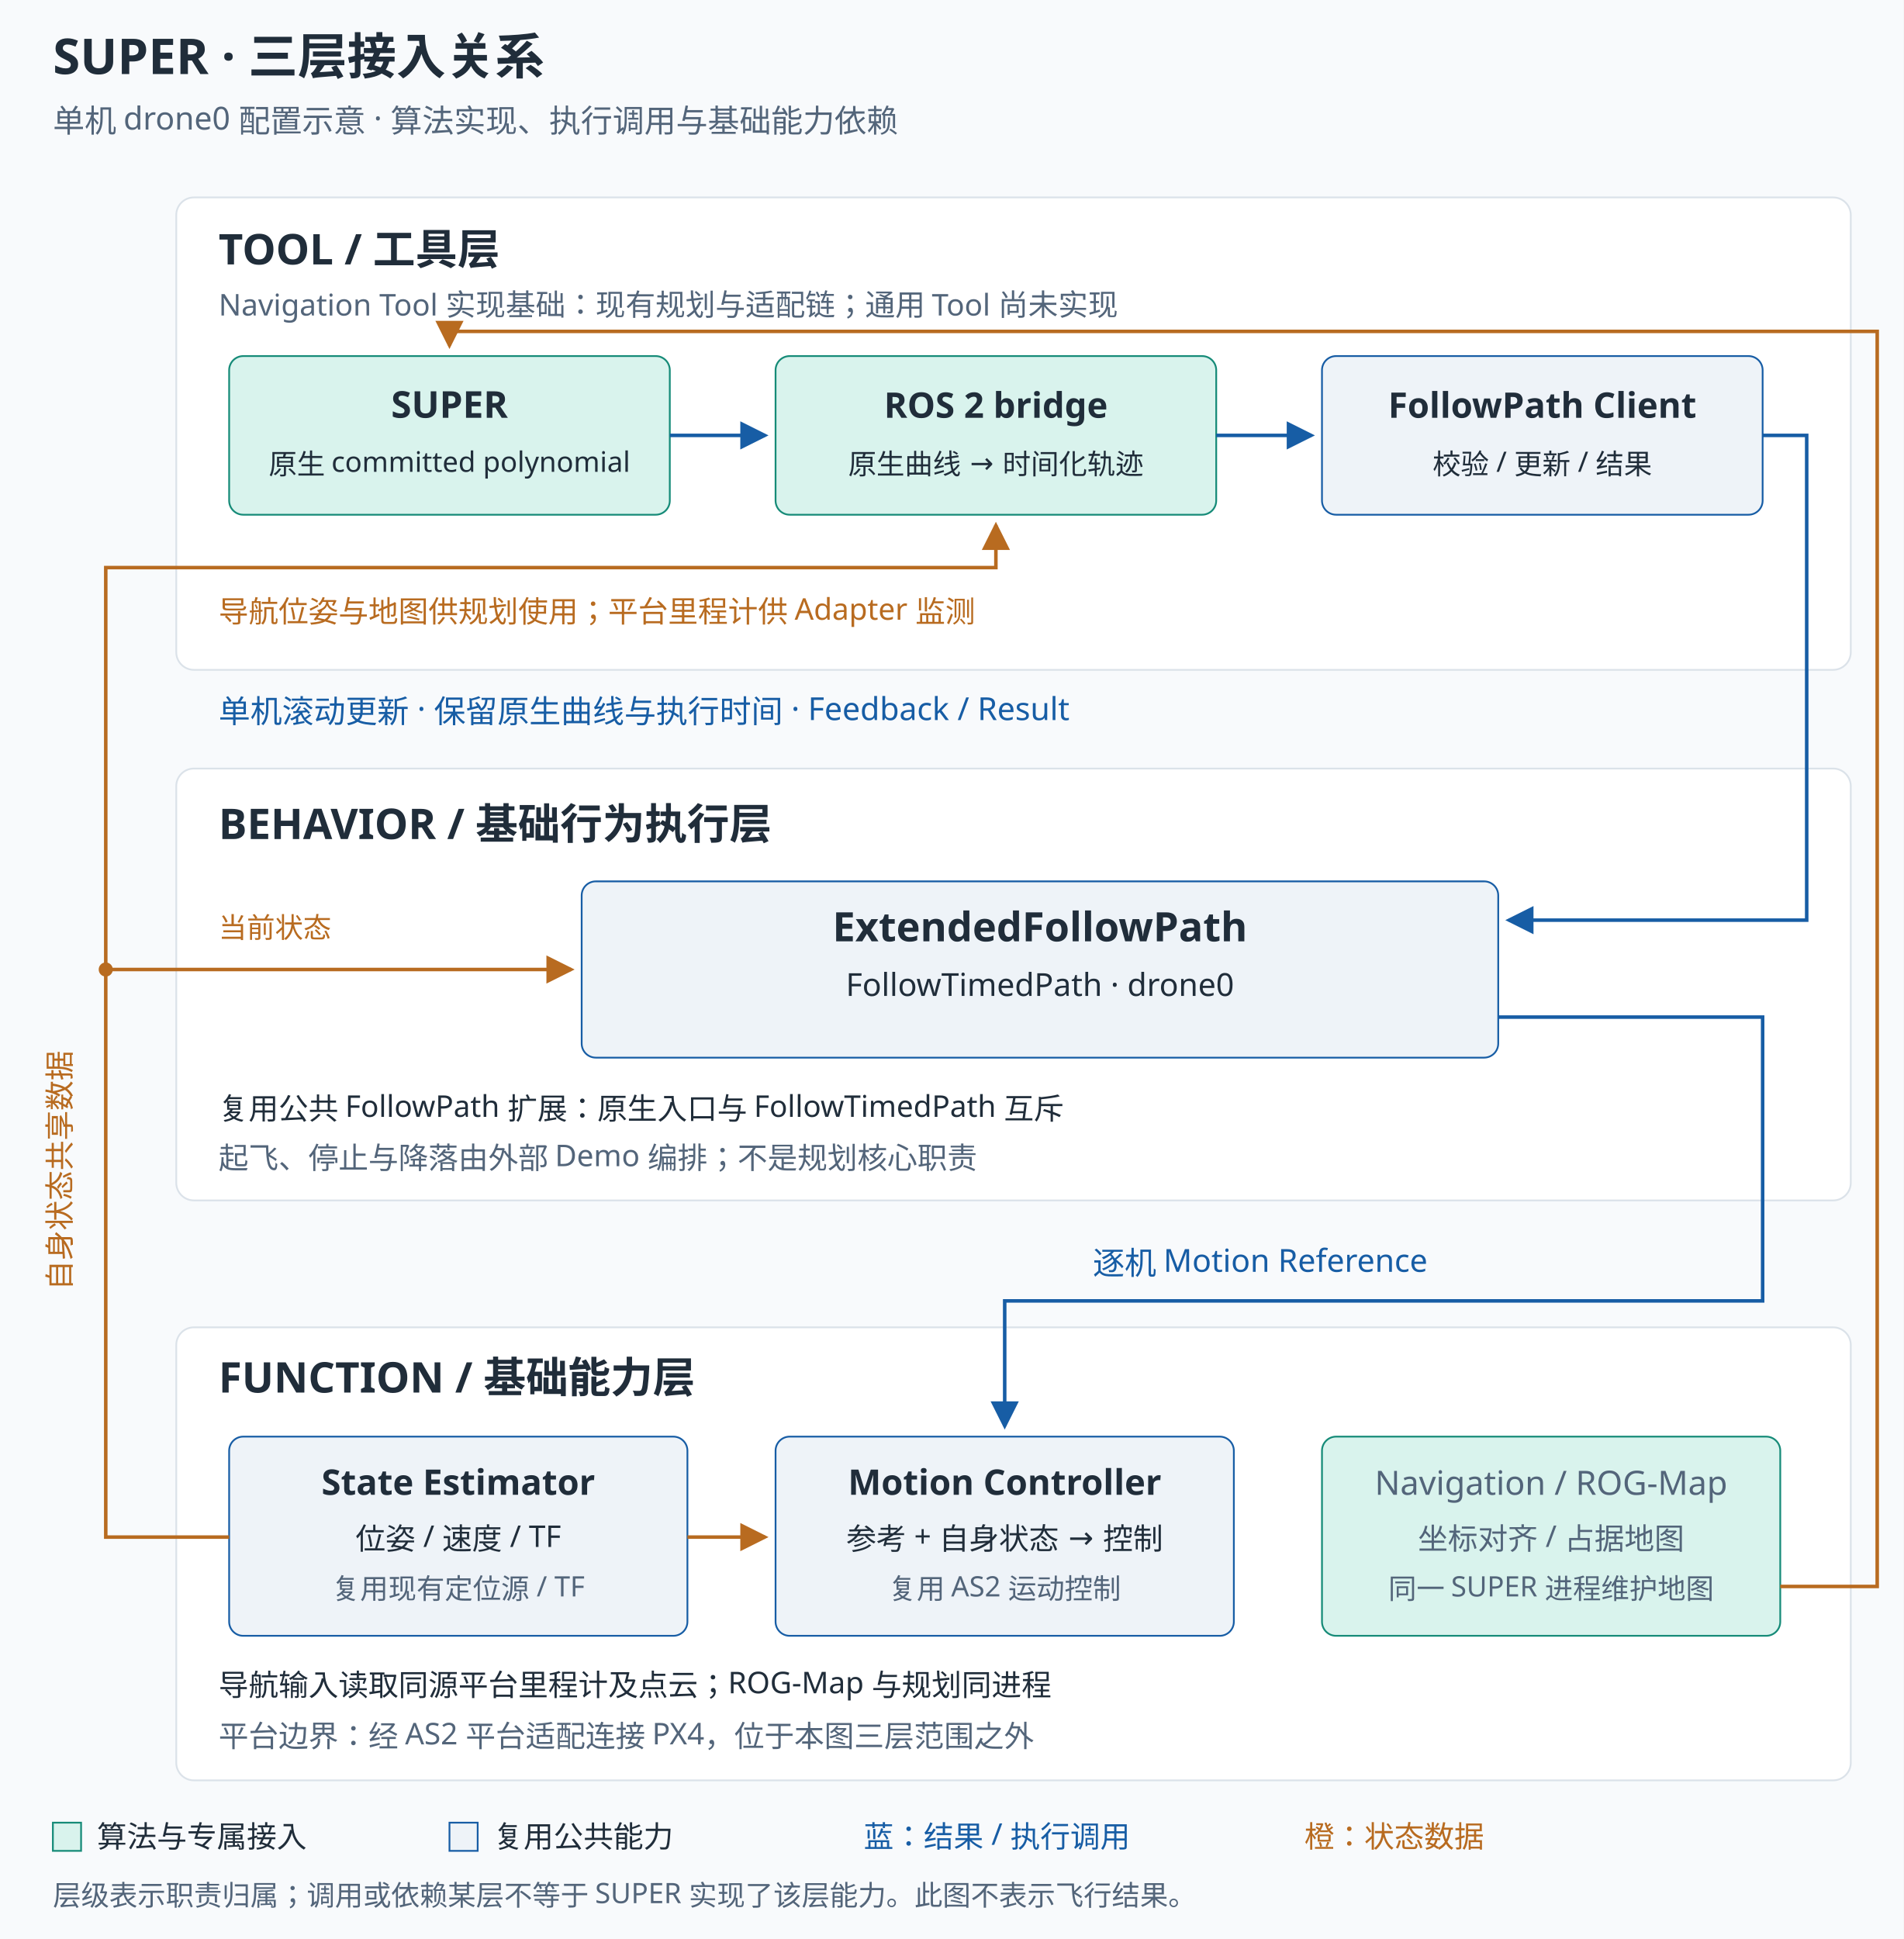
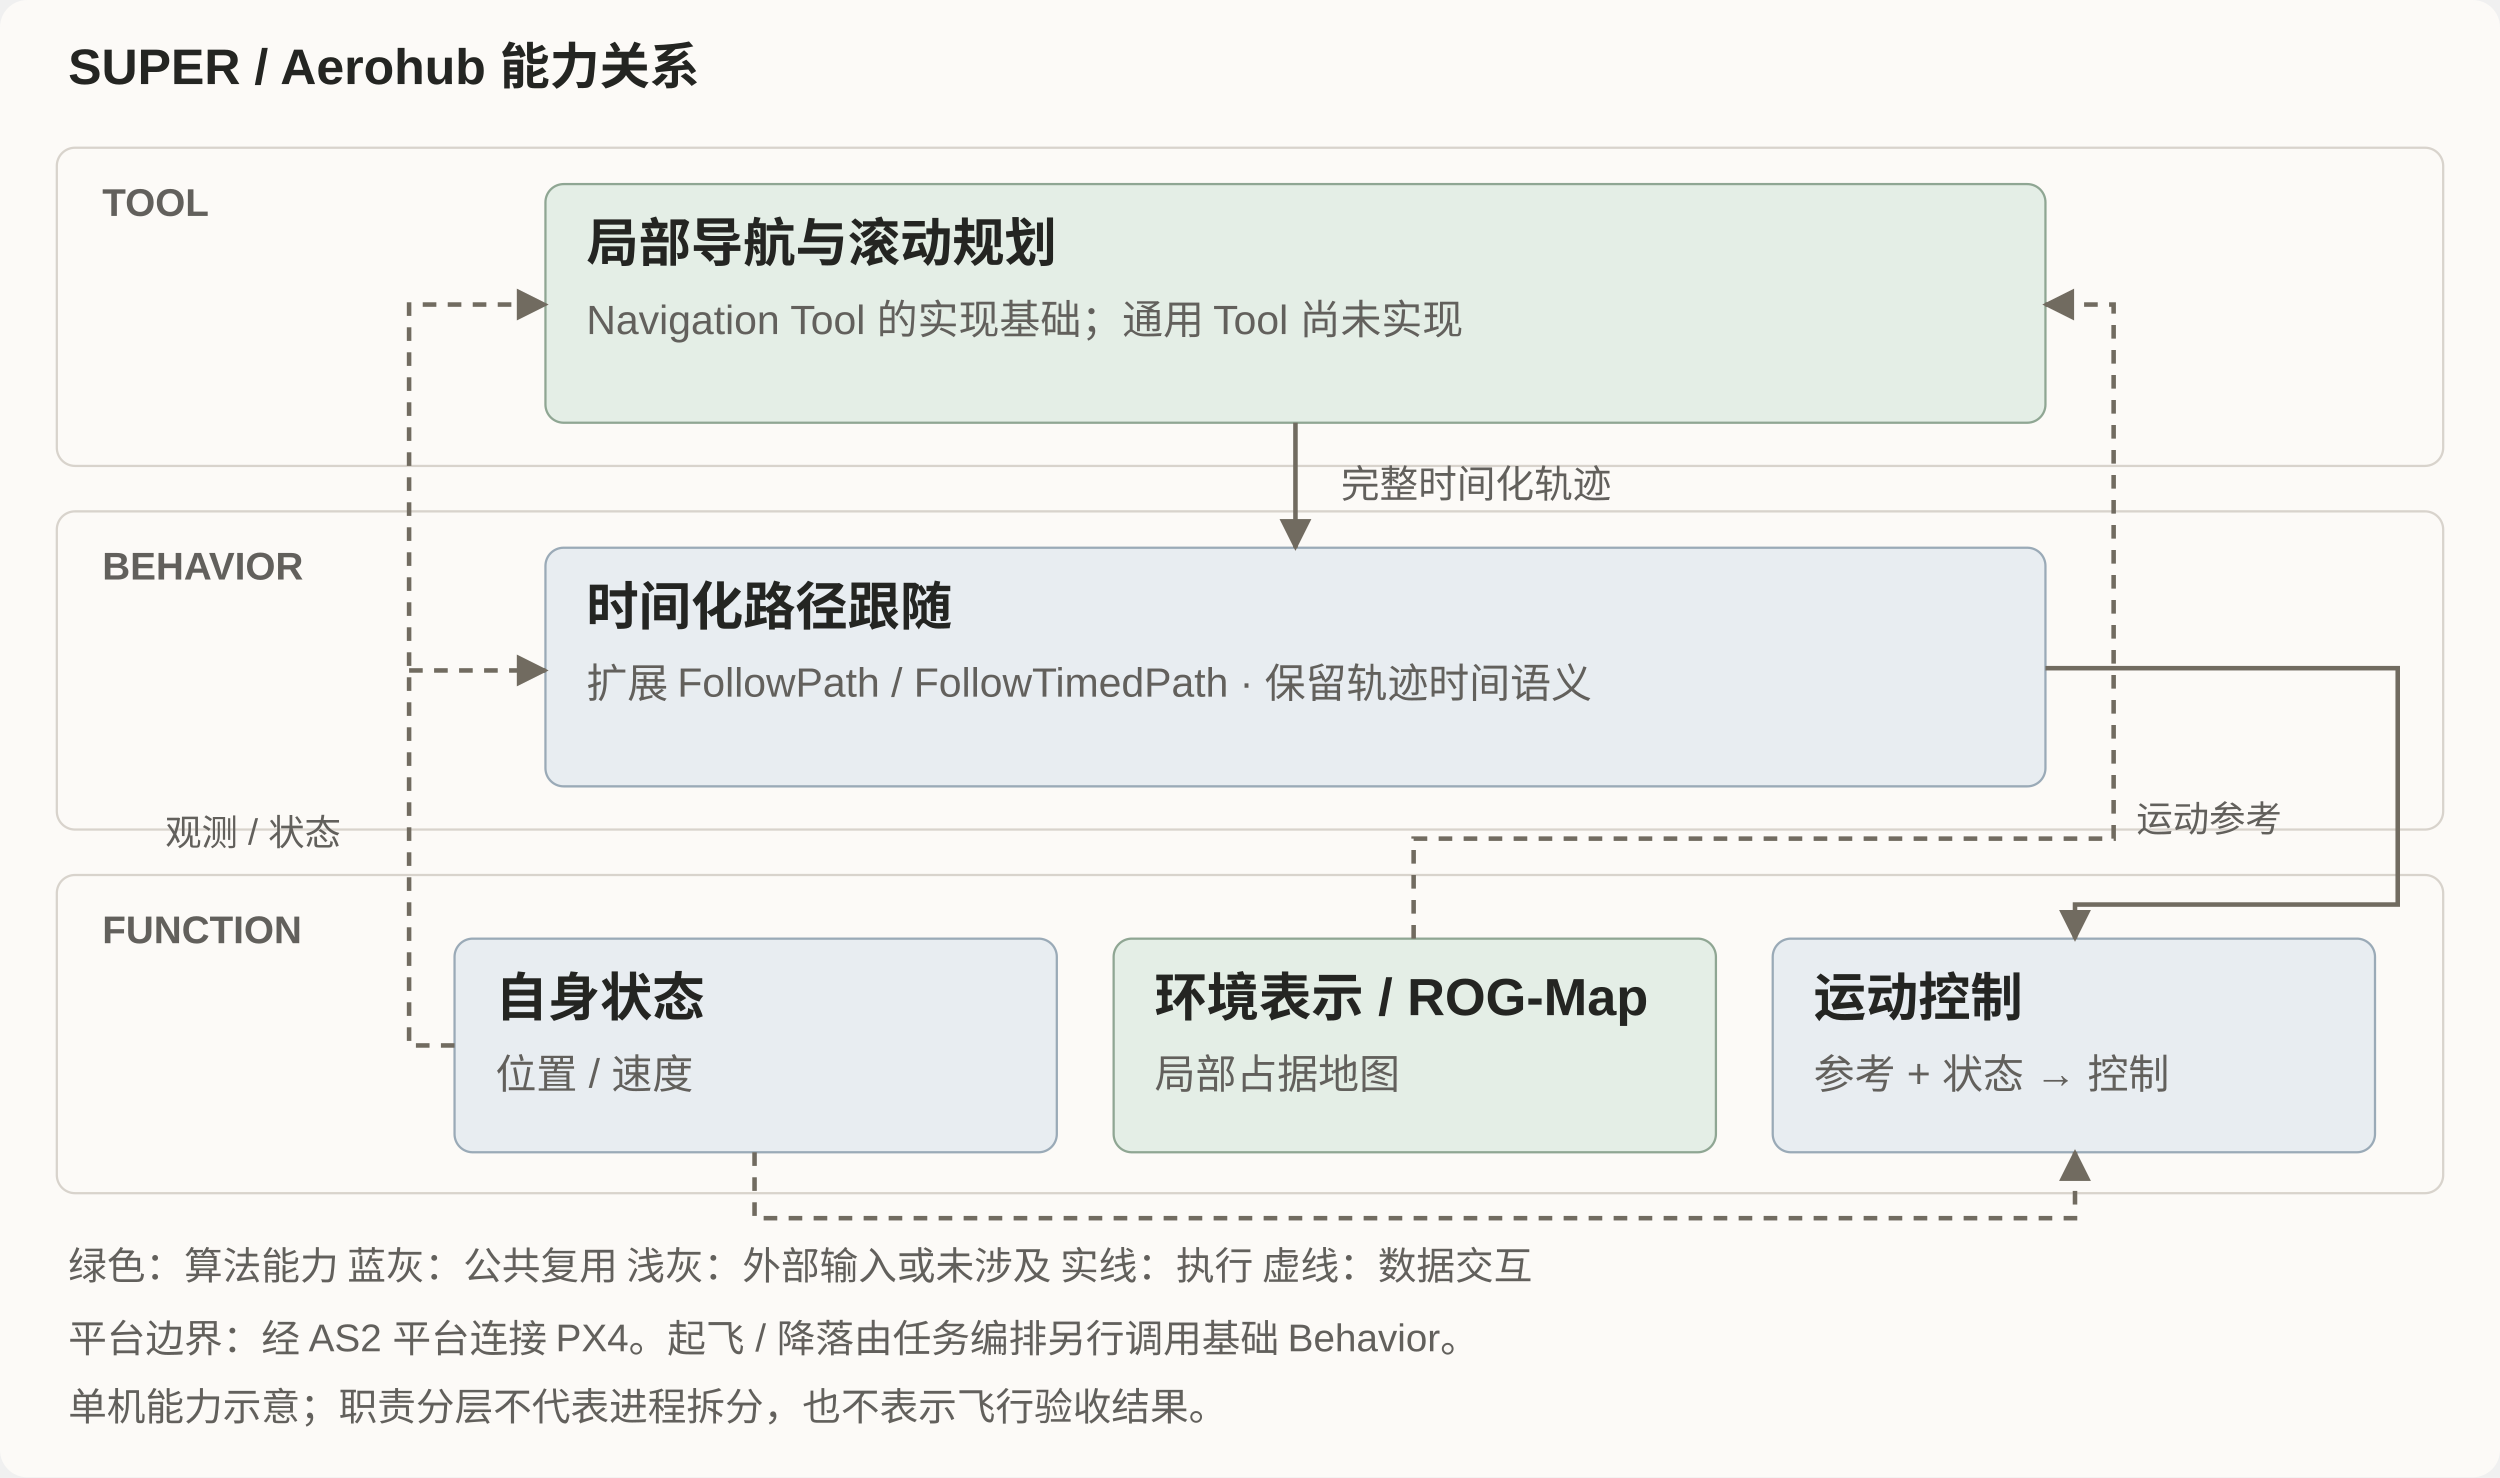
- <svg xmlns="http://www.w3.org/2000/svg" width="1080" height="1100" viewBox="0 0 1080 1100" role="img" aria-labelledby="title description">
+ <svg xmlns="http://www.w3.org/2000/svg" width="1100" height="650" viewBox="0 0 1100 650" role="img" aria-labelledby="title desc">
  <defs>
-     <marker id="execution" markerWidth="8" markerHeight="8" refX="7" refY="4" orient="auto">
-       <path d="M0 0 L8 4 L0 8" fill="#175da5" />
-     </marker>
-     <marker id="data" markerWidth="8" markerHeight="8" refX="7" refY="4" orient="auto">
-       <path d="M0 0 L8 4 L0 8" fill="#b86b20" />
+     <marker id="arrow" viewBox="0 0 10 10" refX="9" refY="5" markerWidth="7" markerHeight="7" orient="auto-start-reverse">
+       <path d="M0 0 L10 5 L0 10z" fill="#716b60" />
    </marker>
  </defs>
-   <g font-family="system-ui, sans-serif" fill="#202d3a">
-     <rect width="1080" height="1100" fill="#f8fafc" />
-     <text x="30" y="42" font-size="28" font-weight="700">SUPER · 三层接入关系</text>
-     <text x="30" y="75" font-size="18" fill="#53657a">单机 drone0 配置示意 · 算法实现、执行调用与基础能力依赖</text>
-     <rect x="100" y="112" width="950" height="268" rx="10" fill="white" stroke="#dbe2e9" />
-     <text x="124" y="150" font-size="24" font-weight="700">TOOL / 工具层</text>
-     <text x="124" y="179" font-size="17" fill="#53657a">Navigation Tool 实现基础：现有规划与适配链；通用 Tool 尚未实现</text>
-     <g text-anchor="middle">
-       <rect x="130" y="202" width="250" height="90" rx="8" fill="#d9f3ed" stroke="#168b78" />
-       <text x="255" y="237" font-size="21" font-weight="700">SUPER</text>
-       <text x="255" y="269" font-size="16">原生 committed polynomial</text>
-       <rect x="440" y="202" width="250" height="90" rx="8" fill="#d9f3ed" stroke="#168b78" />
-       <text x="565" y="237" font-size="20" font-weight="600">ROS 2 bridge</text>
-       <text x="565" y="269" font-size="16">原生曲线 → 时间化轨迹</text>
-       <rect x="750" y="202" width="250" height="90" rx="8" fill="#eef3f8" stroke="#175da5" />
-       <text x="875" y="237" font-size="20" font-weight="600">FollowPath Client</text>
-       <text x="875" y="269" font-size="16">校验 / 更新 / 结果</text>
-     </g>
-     <g fill="none" stroke="#175da5" stroke-width="2" marker-end="url(#execution)">
-       <path d="M380 247 H434" />
-       <path d="M690 247 H744" />
-     </g>
-     <text x="124" y="353" font-size="17" fill="#b86b20">导航位姿与地图供规划使用；平台里程计供 Adapter 监测</text>
-     <rect x="100" y="436" width="950" height="245" rx="10" fill="white" stroke="#dbe2e9" />
-     <text x="124" y="476" font-size="24" font-weight="700">BEHAVIOR / 基础行为执行层</text>
-     <rect x="330" y="500" width="520" height="100" rx="8" fill="#eef3f8" stroke="#175da5" />
-     <text x="590" y="534" text-anchor="middle" font-size="23" font-weight="700">ExtendedFollowPath</text>
-     <text x="590" y="565" text-anchor="middle" font-size="18">FollowTimedPath · drone0</text>
-     <text x="124" y="532" font-size="16" fill="#b86b20">当前状态</text>
-     <text x="124" y="635" font-size="17">复用公共 FollowPath 扩展：原生入口与 FollowTimedPath 互斥</text>
-     <text x="124" y="663" font-size="17" fill="#53657a">起飞、停止与降落由外部 Demo 编排；不是规划核心职责</text>
-     <rect x="100" y="753" width="950" height="257" rx="10" fill="white" stroke="#dbe2e9" />
-     <text x="124" y="790" font-size="24" font-weight="700">FUNCTION / 基础能力层</text>
-     <g text-anchor="middle">
-       <rect x="130" y="815" width="260" height="113" rx="8" fill="#eef3f8" stroke="#175da5" />
-       <text x="260" y="848" font-size="20" font-weight="600">State Estimator</text>
-       <text x="260" y="879" font-size="17">位姿 / 速度 / TF</text>
-       <text x="260" y="907" font-size="16" fill="#53657a">复用现有定位源 / TF</text>
-       <rect x="440" y="815" width="260" height="113" rx="8" fill="#eef3f8" stroke="#175da5" />
-       <text x="570" y="848" font-size="20" font-weight="600">Motion Controller</text>
-       <text x="570" y="879" font-size="17">参考 + 自身状态 → 控制</text>
-       <text x="570" y="907" font-size="16" fill="#53657a">复用 AS2 运动控制</text>
-       <rect x="750" y="815" width="260" height="113" rx="8" fill="#d9f3ed" stroke="#168b78" />
-       <text x="880" y="848" font-size="19" fill="#53657a">Navigation / ROG-Map</text>
-       <text x="880" y="879" font-size="17" fill="#53657a">坐标对齐 / 占据地图</text>
-       <text x="880" y="907" font-size="16" fill="#53657a">同一 SUPER 进程维护地图</text>
-     </g>
-     <g fill="none" stroke="#b86b20" stroke-width="2">
-       <path d="M1010 900 H1065 V188 H255 V196" marker-end="url(#data)" />
-     </g>
-     <g fill="none" stroke="#175da5" stroke-width="2" marker-end="url(#execution)">
-       <path d="M1000 247 H1025 V522 H856" />
-       <path d="M850 577 H1000 V738 H570 V809" />
-     </g>
-     <text x="124" y="410" font-size="18" fill="#175da5">单机滚动更新 · 保留原生曲线与执行时间 · Feedback / Result</text>
-     <text x="620" y="723" font-size="18" fill="#175da5">逐机 Motion Reference</text>
-     <g fill="none" stroke="#b86b20" stroke-width="2" marker-end="url(#data)">
-       <path d="M390 872 H434" />
-       <path d="M130 872 H60 V322 H565 V298" />
-       <path d="M60 550 H324" />
-     </g>
-     <g fill="#b86b20">
-       <circle cx="60" cy="550" r="4" />
-     </g>
-     <text x="40" y="732" font-size="17" fill="#b86b20" transform="rotate(-90 40 732)">自身状态共享数据</text>
-     <text x="124" y="962" font-size="17">导航输入读取同源平台里程计及点云；ROG-Map 与规划同进程</text>
-     <text x="124" y="991" font-size="17" fill="#53657a">平台边界：经 AS2 平台适配连接 PX4，位于本图三层范围之外</text>
-     <rect x="30" y="1034" width="16" height="16" fill="#d9f3ed" stroke="#168b78" />
-     <text x="55" y="1048" font-size="17">算法与专属接入</text>
-     <rect x="255" y="1034" width="16" height="16" fill="#eef3f8" stroke="#175da5" />
-     <text x="280" y="1048" font-size="17">复用公共能力</text>
-     <text x="490" y="1048" font-size="17" fill="#175da5">蓝：结果 / 执行调用</text>
-     <text x="740" y="1048" font-size="17" fill="#b86b20">橙：状态数据</text>
-     <text x="30" y="1081" font-size="16" fill="#53657a">层级表示职责归属；调用或依赖某层不等于 SUPER 实现了该层能力。此图不表示飞行结果。</text>
+   <rect width="1100" height="650" rx="12" fill="#fcfaf7" />
+   <g font-family="Arial, Noto Sans CJK SC, sans-serif" fill="#242522">
+     <text x="30" y="37" font-size="22" fill="#242522" text-anchor="start" font-weight="600">SUPER / Aerohub 能力关系</text>
+     <rect x="25" y="65" width="1050" height="140" rx="8" fill="none" stroke="#d8d3cc" />
+     <text x="45" y="95" font-size="17" fill="#62605c" text-anchor="start" font-weight="600">TOOL</text>
+     <rect x="25" y="225" width="1050" height="140" rx="8" fill="none" stroke="#d8d3cc" />
+     <text x="45" y="255" font-size="17" fill="#62605c" text-anchor="start" font-weight="600">BEHAVIOR</text>
+     <rect x="25" y="385" width="1050" height="140" rx="8" fill="none" stroke="#d8d3cc" />
+     <text x="45" y="415" font-size="17" fill="#62605c" text-anchor="start" font-weight="600">FUNCTION</text>
+     <rect x="240" y="81" width="660" height="105" rx="8" fill="#e4eee6" stroke="#8fa693" />
+     <text x="258" y="115" font-size="23" fill="#242522" text-anchor="start" font-weight="600">局部导航与滚动规划</text>
+     <text x="258" y="147" font-size="18" fill="#62605c" text-anchor="start">Navigation Tool 的实现基础；通用 Tool 尚未实现</text>
+     <rect x="240" y="241" width="660" height="105" rx="8" fill="#e8edf1" stroke="#9aaab7" />
+     <text x="258" y="275" font-size="23" fill="#242522" text-anchor="start" font-weight="600">时间化路径跟随</text>
+     <text x="258" y="307" font-size="18" fill="#62605c" text-anchor="start">扩展 FollowPath / FollowTimedPath · 保留轨迹时间语义</text>
+     <rect x="200" y="413" width="265" height="94" rx="8" fill="#e8edf1" stroke="#9aaab7" />
+     <text x="218" y="447" font-size="23" fill="#242522" text-anchor="start" font-weight="600">自身状态</text>
+     <text x="218" y="479" font-size="18" fill="#62605c" text-anchor="start">位置 / 速度</text>
+     <rect x="490" y="413" width="265" height="94" rx="8" fill="#e4eee6" stroke="#8fa693" />
+     <text x="508" y="447" font-size="23" fill="#242522" text-anchor="start" font-weight="600">环境表示 / ROG-Map</text>
+     <text x="508" y="479" font-size="18" fill="#62605c" text-anchor="start">局部占据地图</text>
+     <rect x="780" y="413" width="265" height="94" rx="8" fill="#e8edf1" stroke="#9aaab7" />
+     <text x="798" y="447" font-size="23" fill="#242522" text-anchor="start" font-weight="600">运动控制</text>
+     <text x="798" y="479" font-size="18" fill="#62605c" text-anchor="start">参考 + 状态 → 控制</text>
+     <path d="M570 186 V241" fill="none" stroke="#716b60" stroke-width="2" marker-end="url(#arrow)" />
+     <text x="590" y="219" font-size="17" fill="#62605c" text-anchor="start">完整时间化轨迹</text>
+     <path d="M900 294 H1055 V398 H913 V413" fill="none" stroke="#716b60" stroke-width="2" marker-end="url(#arrow)" />
+     <text x="940" y="366" font-size="16" fill="#62605c" text-anchor="start">运动参考</text>
+     <path d="M200 460 H180 V134 H240" fill="none" stroke="#716b60" stroke-width="2" stroke-dasharray="6 5" marker-end="url(#arrow)" />
+     <path d="M180 295 H240" fill="none" stroke="#716b60" stroke-width="2" stroke-dasharray="6 5" marker-end="url(#arrow)" />
+     <text x="150" y="372" font-size="16" fill="#62605c" text-anchor="end">观测 / 状态</text>
+     <path d="M622 413 V369 H930 V134 H900" fill="none" stroke="#716b60" stroke-width="2" stroke-dasharray="6 5" marker-end="url(#arrow)" />
+     <path d="M332 507 V536 H913 V507" fill="none" stroke="#716b60" stroke-width="2" stroke-dasharray="6 5" marker-end="url(#arrow)" />
+     <text x="30" y="563" font-size="17" fill="#62605c" text-anchor="start">绿色：算法能力    蓝灰：公共复用    浅灰：外部输入或未涉及    实线：执行    虚线：数据交互</text>
+     <text x="30" y="595" font-size="17" fill="#62605c" text-anchor="start">平台边界：经 AS2 平台连接 PX4。起飞 / 降落由任务编排另行调用基础 Behavior。</text>
+     <text x="30" y="625" font-size="17" fill="#62605c" text-anchor="start">单机能力示意；职责分层不代表进程拆分，也不表示飞行验收结果。</text>
  </g>
</svg>
